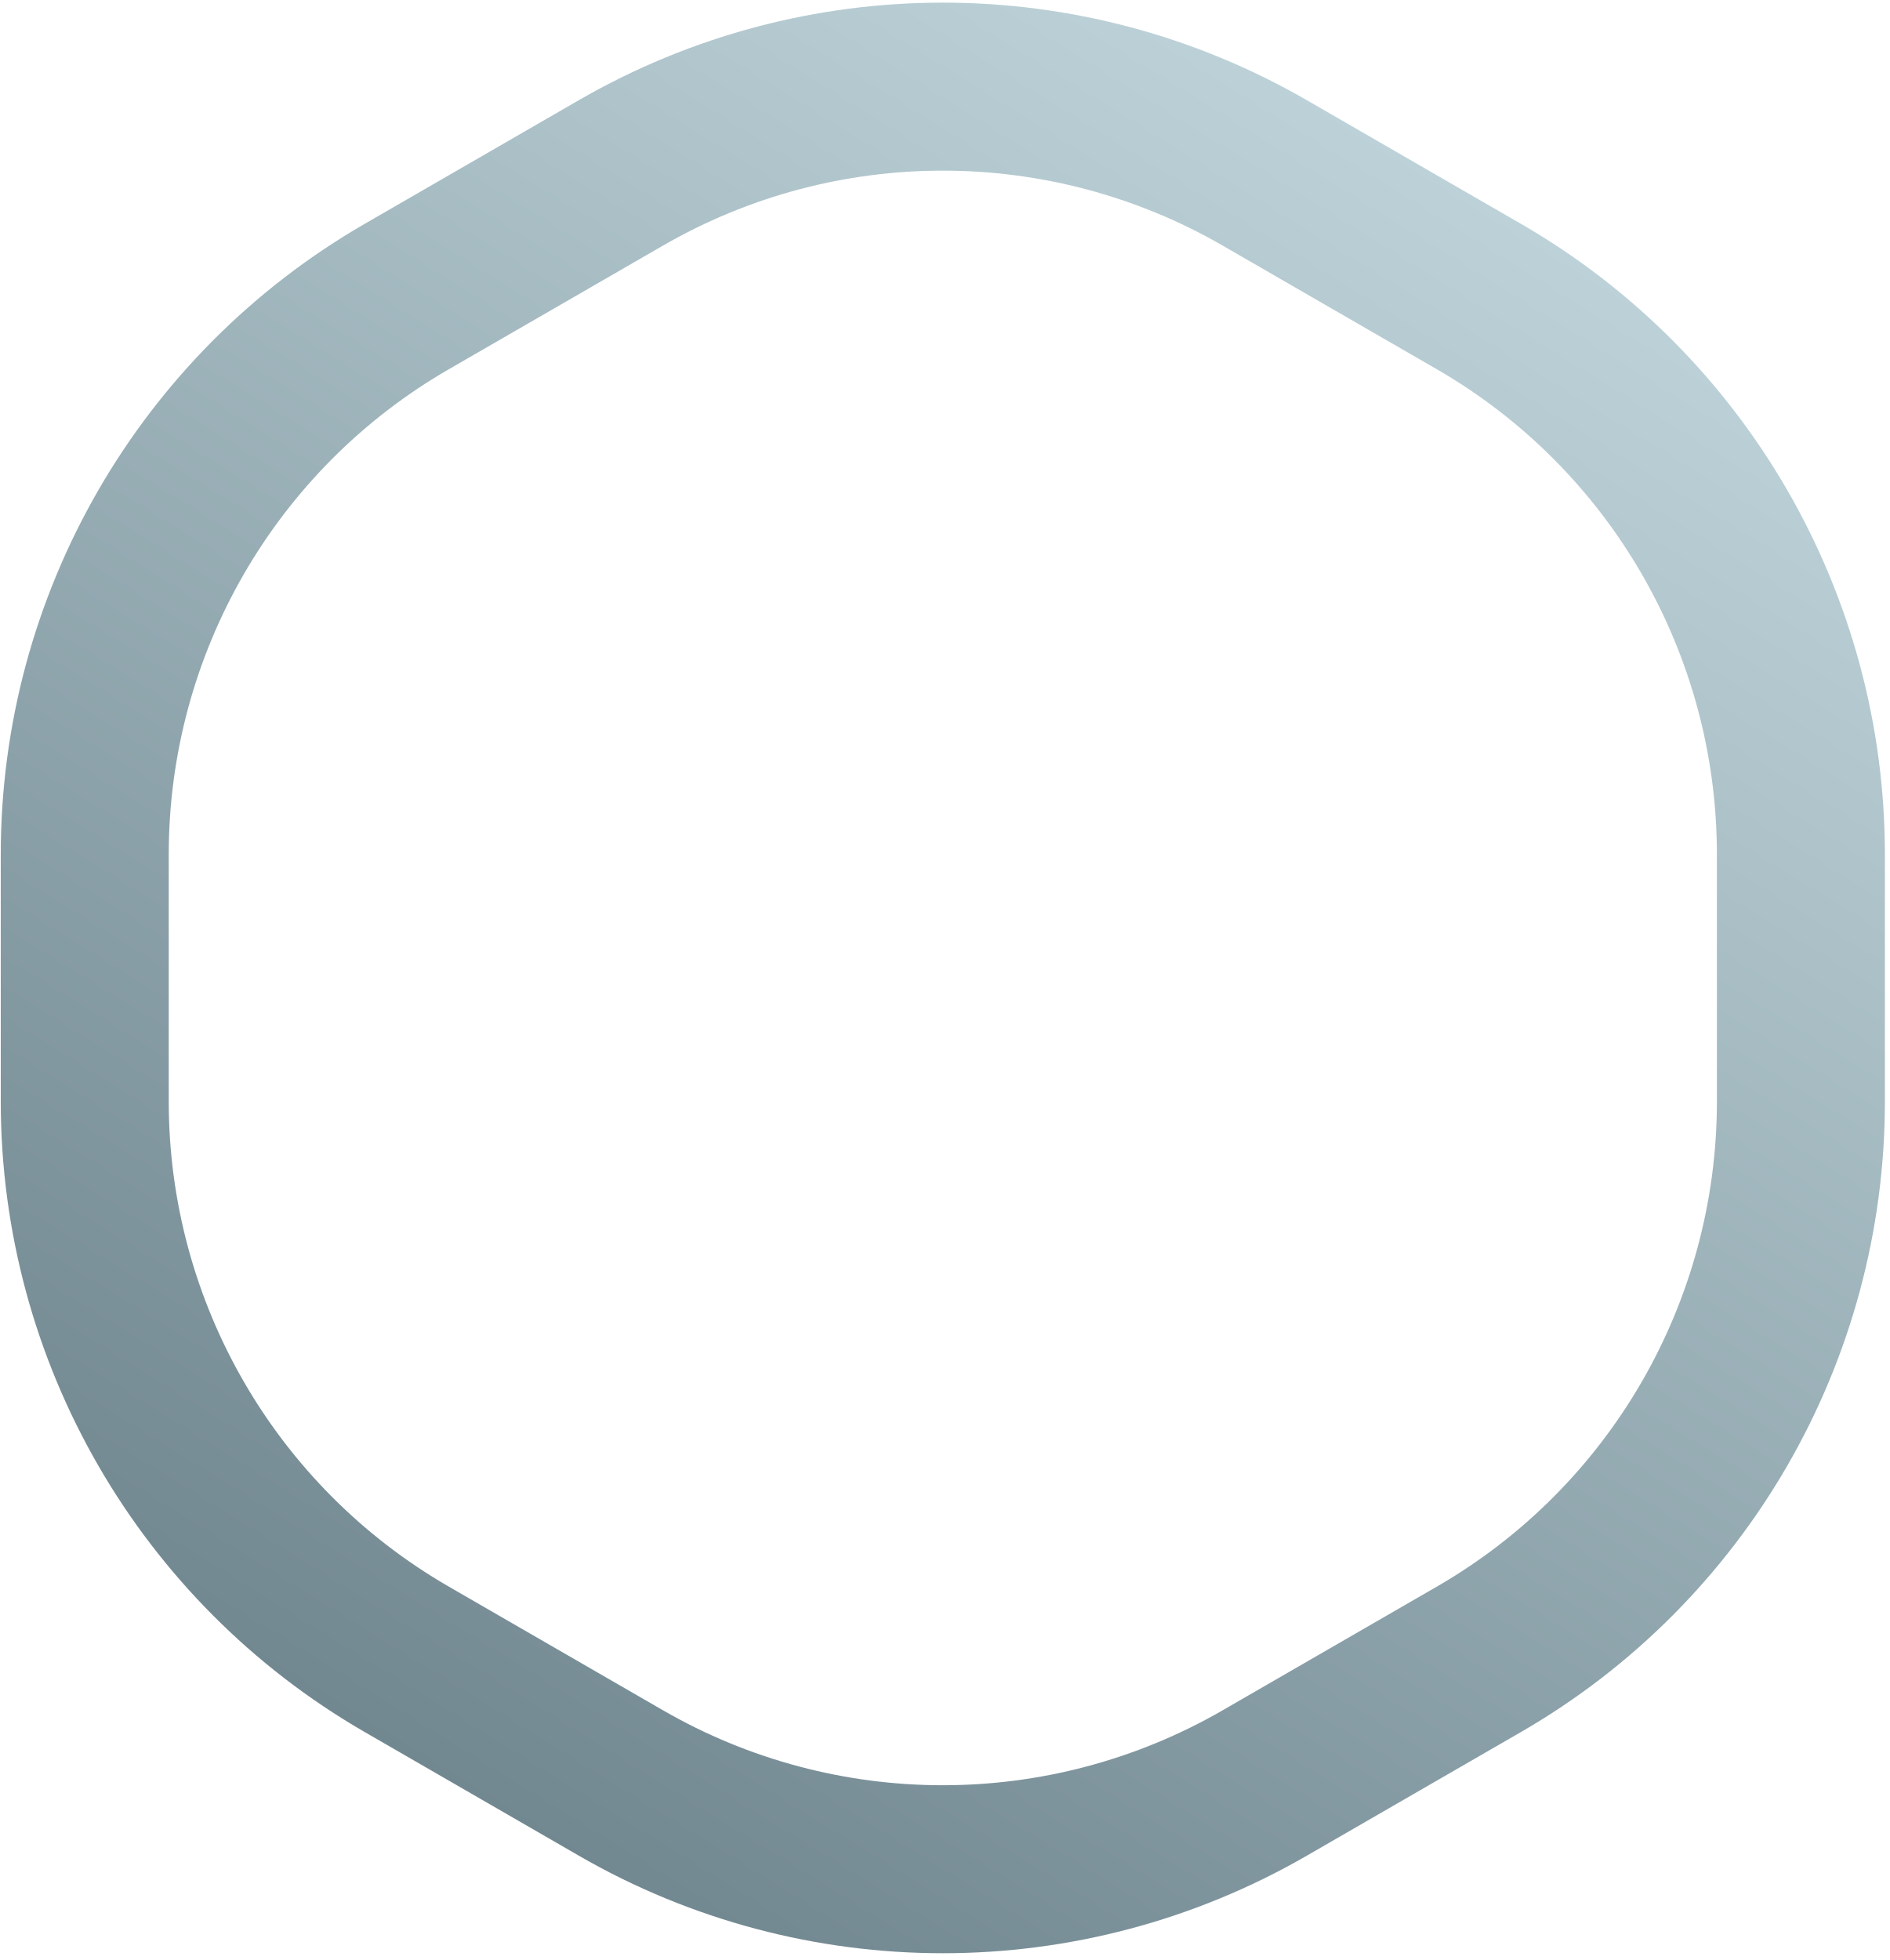
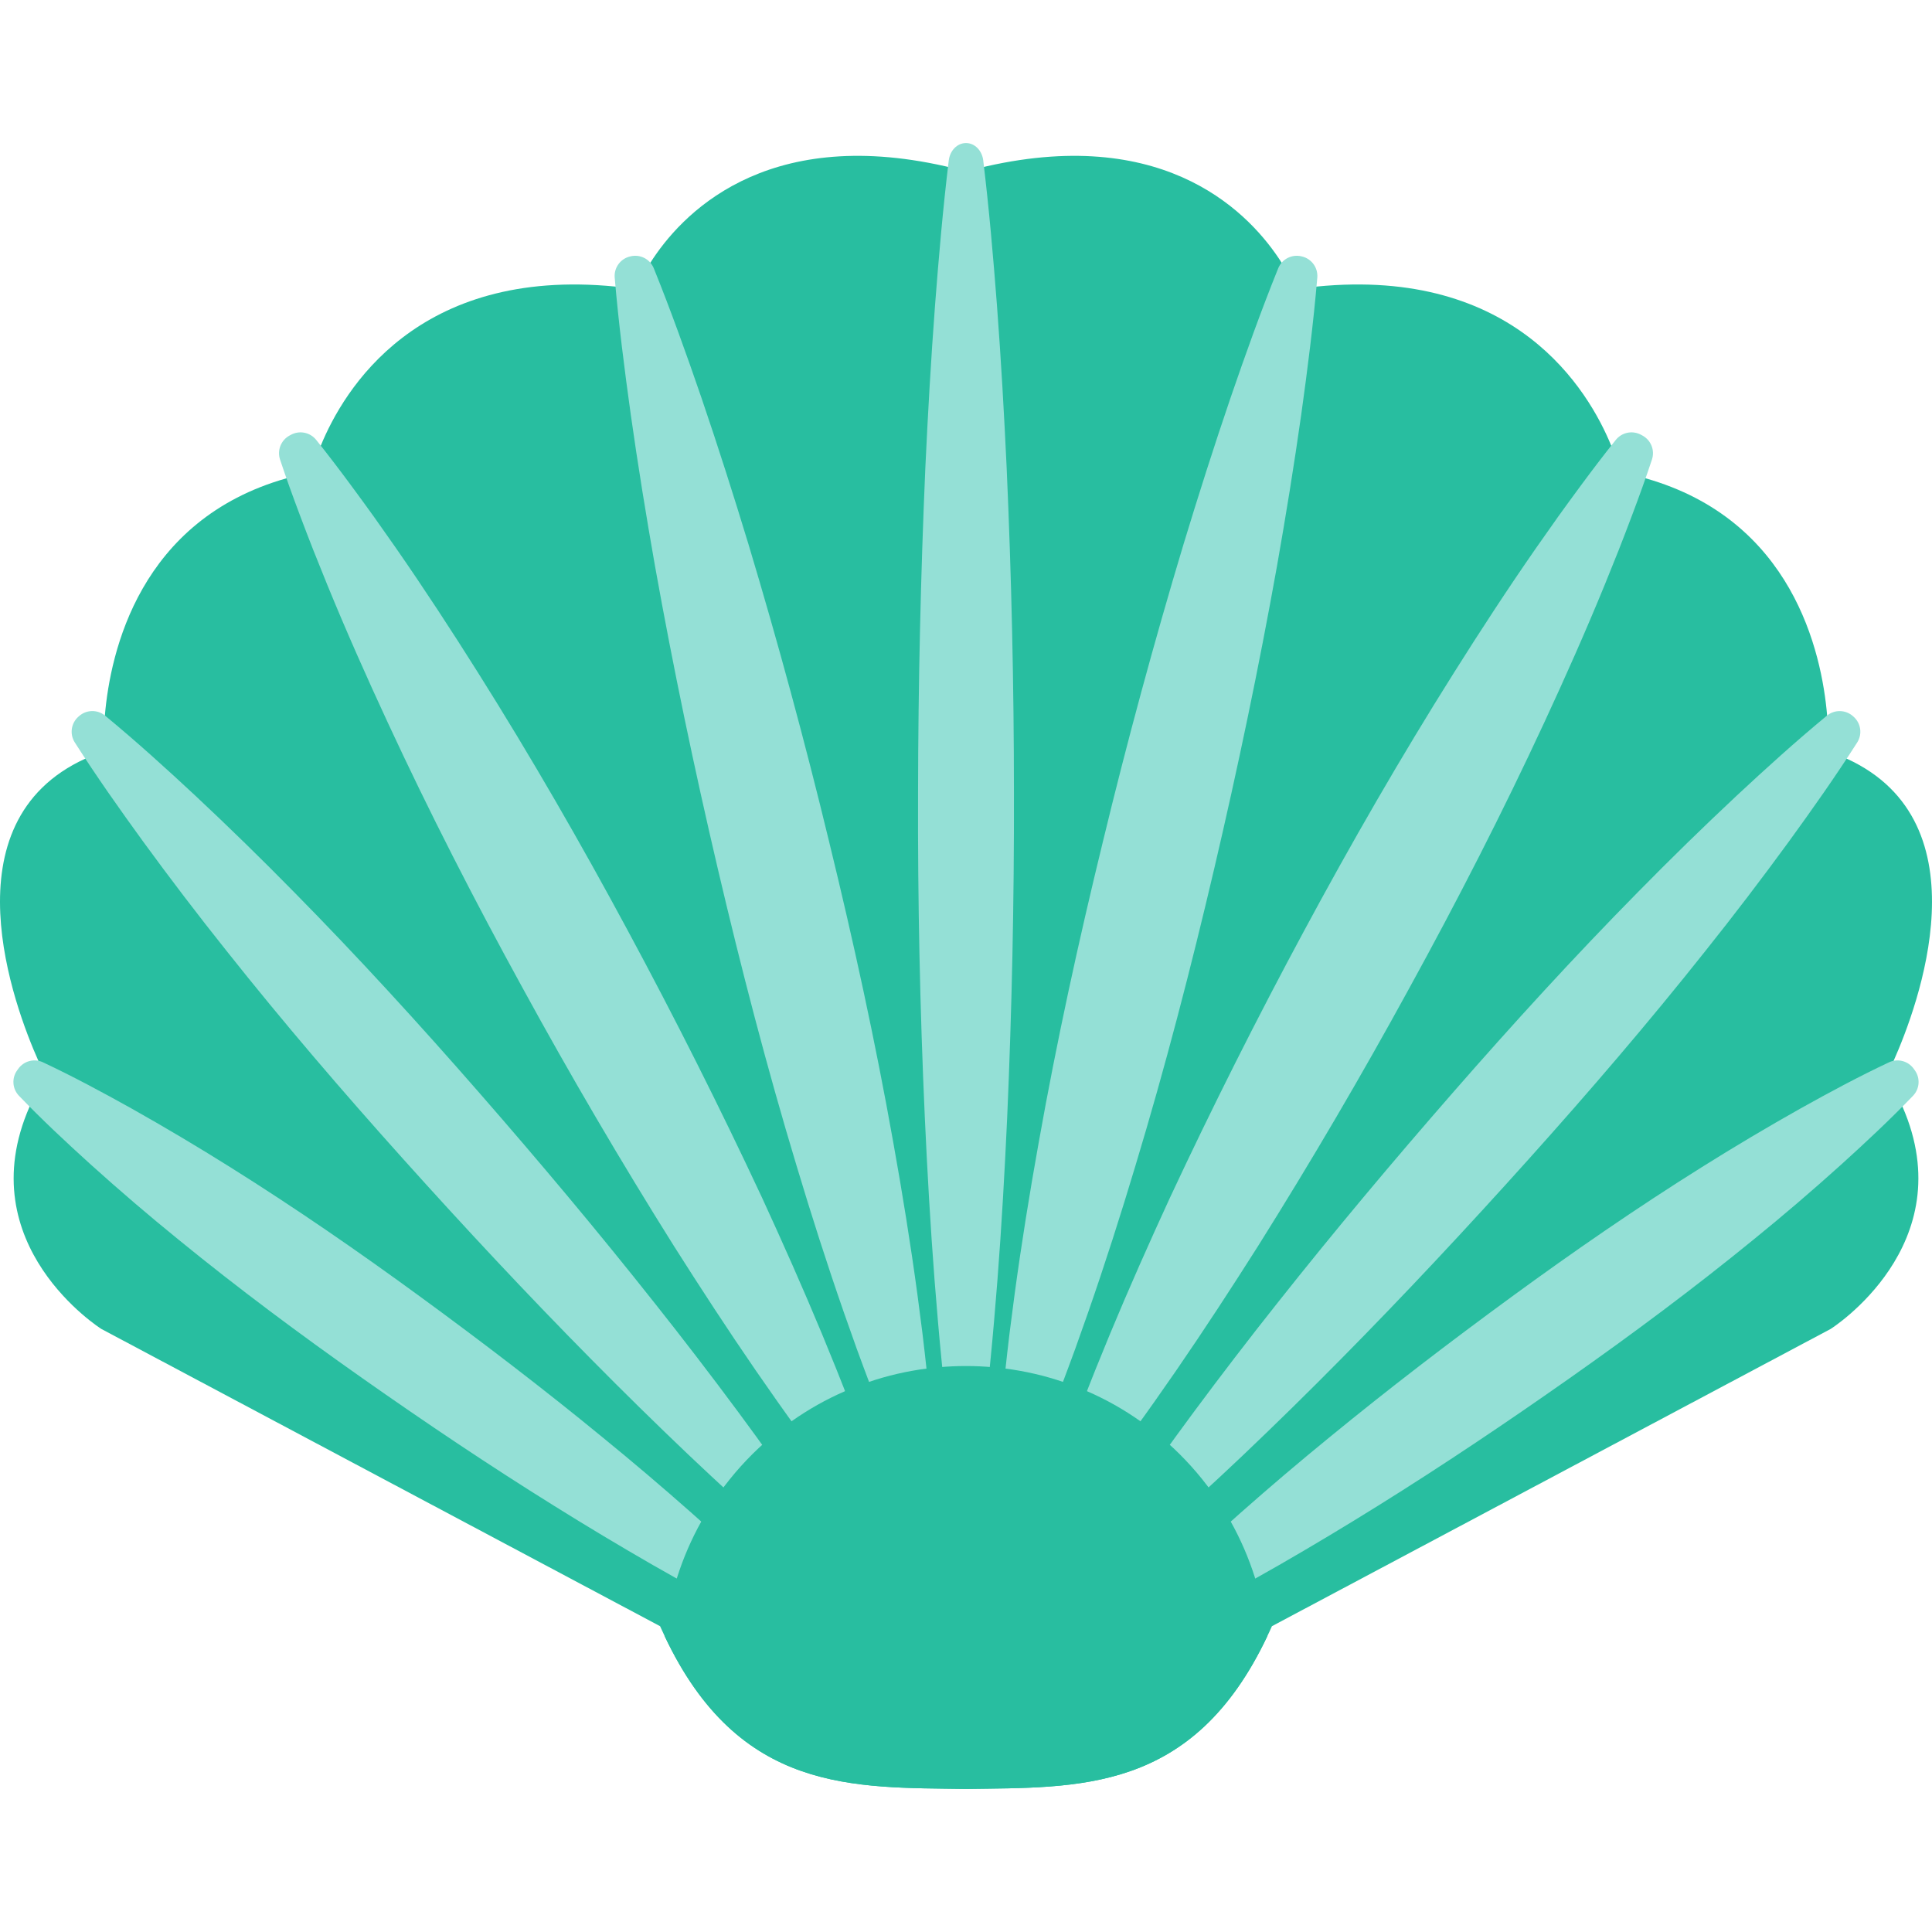
- <svg xmlns="http://www.w3.org/2000/svg" width="270" height="280" viewBox="0 0 270 280" fill="none">
-   <path d="M211.301 42.366L180.705 24.702C152.24 8.267 117.17 8.267 88.705 24.702L58.109 42.366C29.644 58.8 12.109 89.172 12.109 122.04V157.369C12.109 190.238 29.644 220.61 58.109 237.044L88.705 254.708C117.17 271.143 152.24 271.143 180.705 254.708L211.301 237.044C239.766 220.61 257.301 190.238 257.301 157.37V122.041C257.301 89.172 239.766 58.8 211.301 42.366Z" stroke="url(#paint0_linear_1046_3)" stroke-width="24" />
-   <defs>
-     <linearGradient id="paint0_linear_1046_3" x1="214.5" y1="12" x2="56" y2="267" gradientUnits="userSpaceOnUse">
-       <stop stop-color="#C1D6DC" />
-       <stop offset="1" stop-color="#6E848D" />
-     </linearGradient>
-   </defs>
+ <svg xmlns="http://www.w3.org/2000/svg" viewBox="0 0 512 512">
+   <path d="M256 45.423v428.664c-29.787-.45-60.082 1.237-79.829-40.44a82.463 82.463 0 0 1-1.247-2.692L26.867 352.189s-35.125-22.138-19.03-58.915a64.4 64.4 0 0 1 4.241-8.1s-.763-1.479-1.907-4.044C3.77 266.745-14.509 218 22.615 201.048a48.792 48.792 0 0 1 4.922-1.953 69.458 69.458 0 0 1 .254-9.486c1.456-17 9.255-51.821 48.124-62.855a82.81 82.81 0 0 1 6.724-1.606 50.6 50.6 0 0 1 2.369-7.037c6.055-14.789 25.489-47.373 78.107-42.162 1.8.174 3.651.405 5.534.671a42.221 42.221 0 0 1 3.709-7c7.95-12.52 29.961-36.433 78.142-25.56q2.687.606 5.5 1.363ZM504.175 293.274c16.083 36.777-19.042 58.915-19.042 58.915l-148.057 78.766c-.4.913-.82 1.814-1.247 2.692-19.747 41.677-50.042 39.99-79.829 40.44V45.423q2.808-.762 5.5-1.363c48.181-10.873 70.192 13.044 78.142 25.558a42.221 42.221 0 0 1 3.709 7c1.883-.266 3.732-.5 5.534-.671 52.618-5.211 72.052 27.373 78.107 42.162a50.6 50.6 0 0 1 2.369 7.037 82.81 82.81 0 0 1 6.724 1.606c38.869 11.034 46.668 45.859 48.124 62.855a69.458 69.458 0 0 1 .254 9.486 48.792 48.792 0 0 1 4.922 1.953c37.124 16.95 18.845 65.7 12.444 80.083-1.144 2.565-1.907 4.044-1.907 4.044a66.168 66.168 0 0 1 4.253 8.101Z" fill="#28bea0" class="fill-f5f2e3" />
+   <path d="M242.712 385.155a5.325 5.325 0 0 1-6.139-3.123c-2.092-4.955-4.045-9.943-5.941-14.945-1.232-3.2-2.383-6.415-3.576-9.622l-3.421-9.661c-4.488-12.9-8.638-25.876-12.548-38.912-7.876-26.058-14.7-52.366-20.9-78.827S178.416 177 173.616 150.2c-2.363-13.406-4.552-26.853-6.462-40.367-1.675-12.028-3.212-24.089-4.253-36.269a5.308 5.308 0 0 1 4.064-5.6l.134-.032a5.308 5.308 0 0 1 6.157 3.154c4.58 11.334 8.665 22.786 12.612 34.27 4.409 12.917 8.539 25.9 12.5 38.925q11.757 39.1 21.343 78.721c6.445 26.4 12.254 52.952 17.016 79.755 2.41 13.4 4.579 26.847 6.41 40.38l1.319 10.162c.386 3.4.815 6.791 1.163 10.2.571 5.318 1.086 10.65 1.461 16.015a5.324 5.324 0 0 1-4.062 5.563ZM227.862 393.285a5.322 5.322 0 0 1-6.733-1.409c-3.192-4.075-6.267-8.214-9.3-12.374-3.927-5.365-7.733-10.8-11.5-16.251-7.51-10.919-14.73-21.994-21.8-33.152q-21.06-33.553-40.018-68.25c-12.692-23.1-24.723-46.563-35.827-70.528-5.558-11.98-10.925-24.064-15.948-36.334l-3.715-9.231c-1.189-3.1-2.427-6.181-3.574-9.308-1.821-4.842-3.589-9.713-5.227-14.654a5.326 5.326 0 0 1 2.5-6.364l.383-.207a5.325 5.325 0 0 1 6.7 1.363c3.257 4.062 6.384 8.193 9.458 12.354 2 2.662 3.91 5.375 5.87 8.06l5.729 8.136c7.567 10.887 14.793 21.959 21.826 33.137 14.079 22.348 27.23 45.2 39.721 68.411q18.759 34.8 35.53 70.691c5.522 12 10.893 24.08 15.975 36.318 2.533 6.124 5.022 12.271 7.39 18.484 1.842 4.81 3.644 9.64 5.33 14.535a5.322 5.322 0 0 1-2.479 6.417ZM213.148 407.072a5.309 5.309 0 0 1-6.978.063c-8.071-6.96-15.857-14.173-23.557-21.461q-13.185-12.543-25.942-25.465c-17.024-17.216-33.517-34.9-49.67-52.888s-31.9-36.337-46.943-55.3Q48.735 237.828 38 223.113c-6.261-8.618-12.416-17.33-18.191-26.378a5.3 5.3 0 0 1 .976-6.81l.165-.146a5.3 5.3 0 0 1 6.878-.143c8.28 6.832 16.181 14 23.975 21.259Q65.1 223.343 77.821 236.3c17 17.238 33.3 35.093 49.2 53.308s31.447 36.735 46.469 55.722q11.288 14.221 22.127 28.841c6.3 8.528 12.515 17.131 18.444 25.988a5.308 5.308 0 0 1-.909 6.918ZM202.8 425.644a5.3 5.3 0 0 1-6.681 1.663c-7.837-3.956-15.472-8.194-23.043-12.521q-13.276-7.641-26.231-15.729c-17.288-10.764-34.162-22.105-50.785-33.8s-32.927-23.827-48.7-36.7q-11.858-9.62-23.247-19.89c-6.513-5.893-12.948-11.9-19.1-18.289a5.286 5.286 0 0 1-.456-6.742l.281-.392a5.288 5.288 0 0 1 6.533-1.731c8.029 3.78 15.779 7.949 23.449 12.228q13.363 7.518 26.3 15.64c17.254 10.811 33.98 22.359 50.383 34.356s32.559 24.341 48.3 37.263q11.832 9.654 23.31 19.8c6.527 5.784 12.991 11.656 19.251 17.81a5.3 5.3 0 0 1 .567 6.862ZM269.288 385.155a5.325 5.325 0 0 0 6.139-3.123c2.092-4.955 4.045-9.943 5.941-14.945 1.232-3.2 2.383-6.415 3.576-9.622l3.421-9.661c4.488-12.9 8.638-25.876 12.548-38.912 7.876-26.058 14.7-52.366 20.9-78.827S333.584 177 338.384 150.2c2.363-13.406 4.552-26.853 6.462-40.367 1.675-12.028 3.212-24.089 4.253-36.269a5.308 5.308 0 0 0-4.064-5.6l-.134-.032a5.308 5.308 0 0 0-6.157 3.154c-4.58 11.334-8.665 22.786-12.612 34.27-4.409 12.917-8.539 25.9-12.5 38.925q-11.757 39.1-21.343 78.721c-6.445 26.4-12.254 52.952-17.016 79.755-2.41 13.4-4.579 26.847-6.41 40.38l-1.319 10.162c-.386 3.4-.815 6.791-1.163 10.2-.571 5.318-1.086 10.65-1.461 16.015a5.324 5.324 0 0 0 4.062 5.563ZM284.138 393.285a5.322 5.322 0 0 0 6.733-1.409c3.192-4.075 6.267-8.214 9.3-12.374 3.927-5.365 7.733-10.8 11.5-16.251 7.51-10.919 14.73-21.994 21.8-33.152q21.06-33.553 40.018-68.25c12.692-23.1 24.723-46.563 35.827-70.528 5.558-11.98 10.925-24.064 15.948-36.334l3.715-9.231c1.189-3.1 2.427-6.181 3.574-9.308 1.821-4.842 3.589-9.713 5.227-14.654a5.326 5.326 0 0 0-2.5-6.364l-.383-.207a5.325 5.325 0 0 0-6.7 1.363c-3.257 4.062-6.384 8.193-9.458 12.354-2 2.662-3.91 5.375-5.87 8.06l-5.729 8.136c-7.567 10.887-14.793 21.959-21.826 33.137-14.079 22.348-27.23 45.2-39.721 68.411q-18.759 34.8-35.53 70.691c-5.522 12-10.893 24.08-15.975 36.318-2.533 6.124-5.022 12.271-7.39 18.484-1.842 4.81-3.644 9.64-5.33 14.535a5.322 5.322 0 0 0 2.479 6.417ZM298.852 407.072a5.309 5.309 0 0 0 6.978.063c8.071-6.96 15.857-14.173 23.557-21.461q13.185-12.543 25.942-25.465c17.024-17.216 33.517-34.9 49.67-52.888s31.895-36.337 46.943-55.3q11.323-14.19 22.055-28.9c6.261-8.618 12.416-17.33 18.191-26.378a5.3 5.3 0 0 0-.976-6.81l-.165-.146a5.3 5.3 0 0 0-6.878-.143c-8.28 6.832-16.181 14-23.975 21.259q-13.293 12.448-26.015 25.4c-17 17.238-33.3 35.093-49.2 53.308s-31.447 36.735-46.469 55.722q-11.288 14.221-22.127 28.841c-6.3 8.528-12.515 17.131-18.444 25.988a5.308 5.308 0 0 0 .909 6.918ZM309.2 425.644a5.3 5.3 0 0 0 6.681 1.663c7.837-3.956 15.472-8.194 23.043-12.521q13.276-7.641 26.231-15.729c17.288-10.764 34.162-22.105 50.785-33.8s32.927-23.827 48.7-36.7q11.858-9.62 23.247-19.89c6.513-5.893 12.948-11.9 19.1-18.289a5.286 5.286 0 0 0 .456-6.742l-.281-.392a5.288 5.288 0 0 0-6.533-1.731c-8.029 3.78-15.779 7.949-23.449 12.228q-13.363 7.518-26.3 15.64c-17.254 10.811-33.98 22.359-50.383 34.356S367.946 368.08 352.206 381q-11.832 9.654-23.31 19.8c-6.527 5.784-12.991 11.656-19.251 17.81a5.3 5.3 0 0 0-.567 6.862ZM255.952 382.231a4.882 4.882 0 0 1-4.538-4.576q-1.065-8.472-1.872-16.944c-.715-7.174-1.308-14.347-1.878-21.52-1.1-14.347-1.921-28.693-2.577-43.04q-1.938-43.039-1.792-86.079.062-43.04 1.929-86.08c.673-14.346 1.489-28.693 2.568-43.039.986-12.811 2.087-25.622 3.638-38.433.32-2.647 2.267-4.607 4.545-4.607h.05c2.278 0 4.225 1.96 4.545 4.607 1.551 12.811 2.652 25.622 3.638 38.433 1.079 14.346 1.895 28.693 2.568 43.039q1.917 43.039 1.929 86.08.093 43.039-1.792 86.079c-.656 14.347-1.476 28.693-2.577 43.04-.57 7.173-1.163 14.346-1.878 21.52q-.809 8.472-1.872 16.944a4.882 4.882 0 0 1-4.538 4.576Z" fill="#94e0d6" class="fill-e3dfca" />
+   <path d="M335.829 433.647c-19.747 41.677-50.042 39.99-79.829 40.44-29.787-.45-60.082 1.237-79.829-40.44a79.776 79.776 0 0 1 9.671-30.411 80.642 80.642 0 0 1 23.929-26.586 78.85 78.85 0 0 1 14.166-7.973q3.12-1.368 6.355-2.461a79.374 79.374 0 0 1 15.228-3.524 73.11 73.11 0 0 1 3.189-.346c2.4-.22 4.83-.335 7.291-.335s4.887.115 7.291.335a73.11 73.11 0 0 1 3.189.346 79.374 79.374 0 0 1 15.228 3.524q3.242 1.092 6.355 2.461a78.85 78.85 0 0 1 14.166 7.973 80.354 80.354 0 0 1 23.929 26.586 79.776 79.776 0 0 1 9.671 30.411Z" fill="#28bea0" class="fill-f5f2e3" />
</svg>
